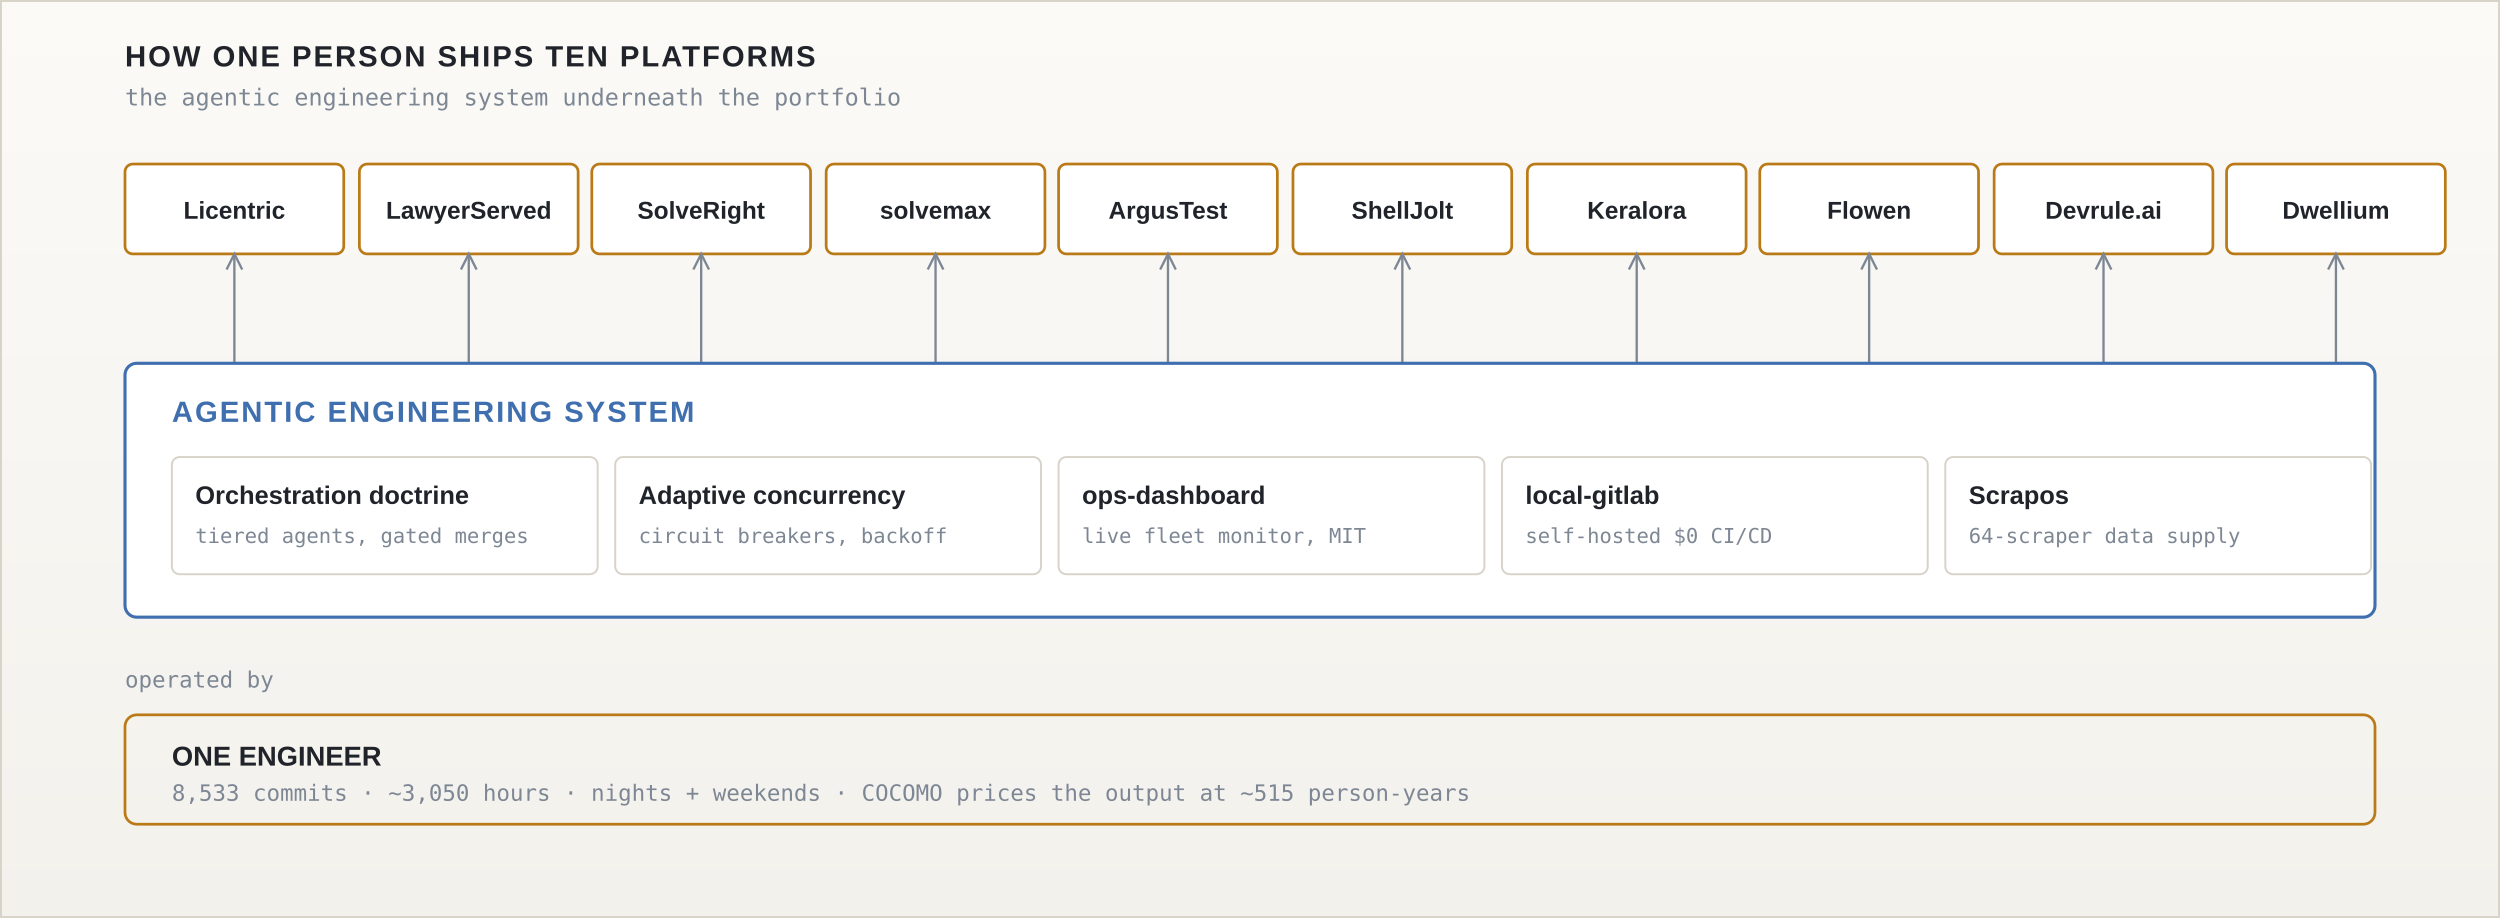
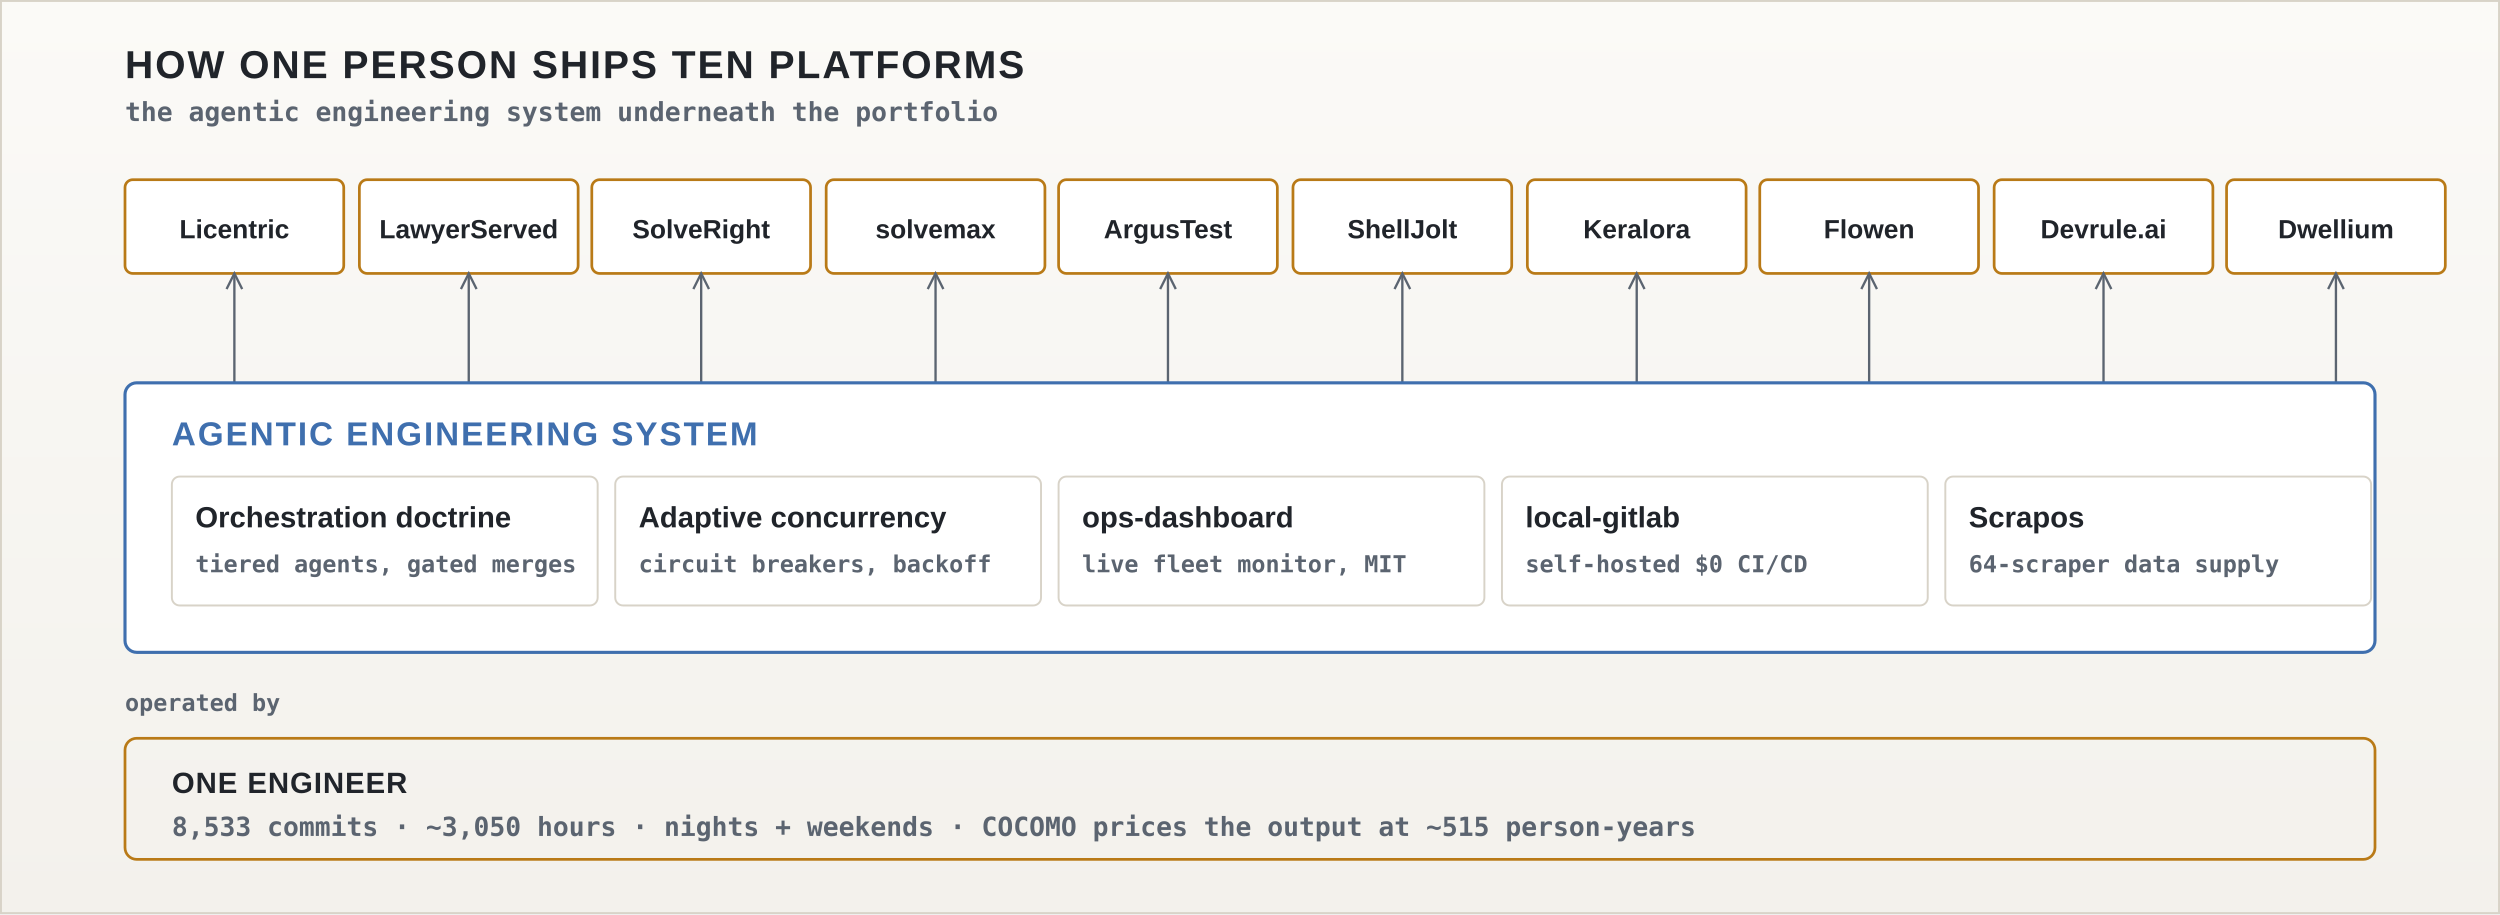
- <svg xmlns="http://www.w3.org/2000/svg" width="1280" height="470" viewBox="0 0 1280 470" role="img" aria-label="Diagram: an agentic engineering system of orchestration, concurrency control, monitoring, CI and data supply drives ten production platforms">
+ <svg xmlns="http://www.w3.org/2000/svg" width="1280" height="468" viewBox="0 0 1280 468" role="img" aria-label="Diagram: one engineer operates an agentic engineering system of orchestration doctrine, adaptive concurrency, live fleet monitoring, self-hosted CI and data supply, which ships ten production platforms. 8,533 commits, about 3,050 hours, COCOMO-priced at about 515 person-years.">
  <defs>
    <linearGradient id="g" x1="0" y1="0" x2="0" y2="1">
      <stop offset="0" stop-color="#fbfaf7" />
      <stop offset="1" stop-color="#f3f1ec" />
    </linearGradient>
  </defs>
-   <rect width="1280" height="470" fill="url(#g)" />
-   <rect x="0.5" y="0.5" width="1279" height="469" fill="none" stroke="#d8d3c8" />
-   <text x="64" y="34" font-family="Avenir Next, Helvetica Neue, Arial, sans-serif" font-size="15" font-weight="600" letter-spacing="1" fill="#20242a">HOW ONE PERSON SHIPS TEN PLATFORMS</text>
-   <text x="64" y="54" font-family="SF Mono, Menlo, Consolas, monospace" font-size="12" fill="#7d8794">the agentic engineering system underneath the portfolio</text>
-   <rect x="64" y="84" width="112" height="46" rx="4" fill="#ffffff" stroke="#b97a17" stroke-width="1.4" />
-   <text x="120" y="112" font-family="Avenir Next, Helvetica Neue, Arial, sans-serif" font-size="12.5" font-weight="600" fill="#20242a" text-anchor="middle">Licentric</text>
-   <rect x="184" y="84" width="112" height="46" rx="4" fill="#ffffff" stroke="#b97a17" stroke-width="1.4" />
-   <text x="240" y="112" font-family="Avenir Next, Helvetica Neue, Arial, sans-serif" font-size="12.5" font-weight="600" fill="#20242a" text-anchor="middle">LawyerServed</text>
-   <rect x="303" y="84" width="112" height="46" rx="4" fill="#ffffff" stroke="#b97a17" stroke-width="1.4" />
-   <text x="359" y="112" font-family="Avenir Next, Helvetica Neue, Arial, sans-serif" font-size="12.5" font-weight="600" fill="#20242a" text-anchor="middle">SolveRight</text>
-   <rect x="423" y="84" width="112" height="46" rx="4" fill="#ffffff" stroke="#b97a17" stroke-width="1.4" />
-   <text x="479" y="112" font-family="Avenir Next, Helvetica Neue, Arial, sans-serif" font-size="12.5" font-weight="600" fill="#20242a" text-anchor="middle">solvemax</text>
-   <rect x="542" y="84" width="112" height="46" rx="4" fill="#ffffff" stroke="#b97a17" stroke-width="1.4" />
-   <text x="598" y="112" font-family="Avenir Next, Helvetica Neue, Arial, sans-serif" font-size="12.5" font-weight="600" fill="#20242a" text-anchor="middle">ArgusTest</text>
-   <rect x="662" y="84" width="112" height="46" rx="4" fill="#ffffff" stroke="#b97a17" stroke-width="1.4" />
-   <text x="718" y="112" font-family="Avenir Next, Helvetica Neue, Arial, sans-serif" font-size="12.5" font-weight="600" fill="#20242a" text-anchor="middle">ShellJolt</text>
-   <rect x="782" y="84" width="112" height="46" rx="4" fill="#ffffff" stroke="#b97a17" stroke-width="1.4" />
-   <text x="838" y="112" font-family="Avenir Next, Helvetica Neue, Arial, sans-serif" font-size="12.5" font-weight="600" fill="#20242a" text-anchor="middle">Keralora</text>
-   <rect x="901" y="84" width="112" height="46" rx="4" fill="#ffffff" stroke="#b97a17" stroke-width="1.4" />
-   <text x="957" y="112" font-family="Avenir Next, Helvetica Neue, Arial, sans-serif" font-size="12.5" font-weight="600" fill="#20242a" text-anchor="middle">Flowen</text>
-   <rect x="1021" y="84" width="112" height="46" rx="4" fill="#ffffff" stroke="#b97a17" stroke-width="1.4" />
-   <text x="1077" y="112" font-family="Avenir Next, Helvetica Neue, Arial, sans-serif" font-size="12.5" font-weight="600" fill="#20242a" text-anchor="middle">Devrule.ai</text>
-   <rect x="1140" y="84" width="112" height="46" rx="4" fill="#ffffff" stroke="#b97a17" stroke-width="1.4" />
-   <text x="1196" y="112" font-family="Avenir Next, Helvetica Neue, Arial, sans-serif" font-size="12.5" font-weight="600" fill="#20242a" text-anchor="middle">Dwellium</text>
-   <line x1="120" y1="186" x2="120" y2="130" stroke="#7d8794" stroke-width="1.2" marker-end="none" />
-   <path d="M 116 138 L 120 130 L 124 138" fill="none" stroke="#7d8794" stroke-width="1.2" />
-   <line x1="240" y1="186" x2="240" y2="130" stroke="#7d8794" stroke-width="1.2" marker-end="none" />
-   <path d="M 236 138 L 240 130 L 244 138" fill="none" stroke="#7d8794" stroke-width="1.2" />
-   <line x1="359" y1="186" x2="359" y2="130" stroke="#7d8794" stroke-width="1.2" marker-end="none" />
-   <path d="M 355 138 L 359 130 L 363 138" fill="none" stroke="#7d8794" stroke-width="1.2" />
-   <line x1="479" y1="186" x2="479" y2="130" stroke="#7d8794" stroke-width="1.2" marker-end="none" />
-   <path d="M 475 138 L 479 130 L 483 138" fill="none" stroke="#7d8794" stroke-width="1.2" />
-   <line x1="598" y1="186" x2="598" y2="130" stroke="#7d8794" stroke-width="1.2" marker-end="none" />
-   <path d="M 594 138 L 598 130 L 602 138" fill="none" stroke="#7d8794" stroke-width="1.2" />
-   <line x1="718" y1="186" x2="718" y2="130" stroke="#7d8794" stroke-width="1.2" marker-end="none" />
-   <path d="M 714 138 L 718 130 L 722 138" fill="none" stroke="#7d8794" stroke-width="1.2" />
-   <line x1="838" y1="186" x2="838" y2="130" stroke="#7d8794" stroke-width="1.2" marker-end="none" />
-   <path d="M 834 138 L 838 130 L 842 138" fill="none" stroke="#7d8794" stroke-width="1.2" />
-   <line x1="957" y1="186" x2="957" y2="130" stroke="#7d8794" stroke-width="1.2" marker-end="none" />
-   <path d="M 953 138 L 957 130 L 961 138" fill="none" stroke="#7d8794" stroke-width="1.2" />
-   <line x1="1077" y1="186" x2="1077" y2="130" stroke="#7d8794" stroke-width="1.2" marker-end="none" />
-   <path d="M 1073 138 L 1077 130 L 1081 138" fill="none" stroke="#7d8794" stroke-width="1.2" />
-   <line x1="1196" y1="186" x2="1196" y2="130" stroke="#7d8794" stroke-width="1.2" marker-end="none" />
-   <path d="M 1192 138 L 1196 130 L 1200 138" fill="none" stroke="#7d8794" stroke-width="1.2" />
-   <rect x="64" y="186" width="1152" height="130" rx="6" fill="#ffffff" stroke="#3f6fae" stroke-width="1.6" />
-   <text x="88" y="216" font-family="Avenir Next, Helvetica Neue, Arial, sans-serif" font-size="15" font-weight="700" letter-spacing="1" fill="#3f6fae">AGENTIC ENGINEERING SYSTEM</text>
-   <rect x="88" y="234" width="218" height="60" rx="4" fill="none" stroke="#d8d3c8" />
-   <text x="100" y="258" font-family="Avenir Next, Helvetica Neue, Arial, sans-serif" font-size="13" font-weight="600" fill="#20242a">Orchestration doctrine</text>
-   <text x="100" y="278" font-family="SF Mono, Menlo, Consolas, monospace" font-size="10.5" fill="#7d8794">tiered agents, gated merges</text>
-   <rect x="315" y="234" width="218" height="60" rx="4" fill="none" stroke="#d8d3c8" />
-   <text x="327" y="258" font-family="Avenir Next, Helvetica Neue, Arial, sans-serif" font-size="13" font-weight="600" fill="#20242a">Adaptive concurrency</text>
-   <text x="327" y="278" font-family="SF Mono, Menlo, Consolas, monospace" font-size="10.5" fill="#7d8794">circuit breakers, backoff</text>
-   <rect x="542" y="234" width="218" height="60" rx="4" fill="none" stroke="#d8d3c8" />
-   <text x="554" y="258" font-family="Avenir Next, Helvetica Neue, Arial, sans-serif" font-size="13" font-weight="600" fill="#20242a">ops-dashboard</text>
-   <text x="554" y="278" font-family="SF Mono, Menlo, Consolas, monospace" font-size="10.5" fill="#7d8794">live fleet monitor, MIT</text>
-   <rect x="769" y="234" width="218" height="60" rx="4" fill="none" stroke="#d8d3c8" />
-   <text x="781" y="258" font-family="Avenir Next, Helvetica Neue, Arial, sans-serif" font-size="13" font-weight="600" fill="#20242a">local-gitlab</text>
-   <text x="781" y="278" font-family="SF Mono, Menlo, Consolas, monospace" font-size="10.5" fill="#7d8794">self-hosted $0 CI/CD</text>
-   <rect x="996" y="234" width="218" height="60" rx="4" fill="none" stroke="#d8d3c8" />
-   <text x="1008" y="258" font-family="Avenir Next, Helvetica Neue, Arial, sans-serif" font-size="13" font-weight="600" fill="#20242a">Scrapos</text>
-   <text x="1008" y="278" font-family="SF Mono, Menlo, Consolas, monospace" font-size="10.5" fill="#7d8794">64-scraper data supply</text>
-   <text x="64" y="352" font-family="SF Mono, Menlo, Consolas, monospace" font-size="11.5" fill="#7d8794">operated by</text>
-   <rect x="64" y="366" width="1152" height="56" rx="6" fill="none" stroke="#b97a17" stroke-width="1.4" />
-   <text x="88" y="392" font-family="Avenir Next, Helvetica Neue, Arial, sans-serif" font-size="14" font-weight="700" fill="#20242a">ONE ENGINEER</text>
-   <text x="88" y="410" font-family="SF Mono, Menlo, Consolas, monospace" font-size="11.5" fill="#7d8794">8,533 commits · ~3,050 hours · nights + weekends · COCOMO prices the output at ~515 person-years</text>
+   <rect width="1280" height="468" fill="url(#g)" />
+   <rect x="0.5" y="0.5" width="1279" height="467" fill="none" stroke="#d8d3c8" />
+   <text x="64" y="40" font-family="Avenir Next, Helvetica Neue, Arial, sans-serif" font-size="20" font-weight="700" letter-spacing="1" fill="#20242a">HOW ONE PERSON SHIPS TEN PLATFORMS</text>
+   <text x="64" y="62" font-family="SF Mono, Menlo, Consolas, monospace" font-size="13.5" font-weight="600" fill="#5b6470">the agentic engineering system underneath the portfolio</text>
+   <rect x="64" y="92" width="112" height="48" rx="4" fill="#ffffff" stroke="#b97a17" stroke-width="1.4" />
+   <text x="120" y="122" font-family="Avenir Next, Helvetica Neue, Arial, sans-serif" font-size="13.5" font-weight="600" fill="#20242a" text-anchor="middle">Licentric</text>
+   <rect x="184" y="92" width="112" height="48" rx="4" fill="#ffffff" stroke="#b97a17" stroke-width="1.4" />
+   <text x="240" y="122" font-family="Avenir Next, Helvetica Neue, Arial, sans-serif" font-size="13.5" font-weight="600" fill="#20242a" text-anchor="middle">LawyerServed</text>
+   <rect x="303" y="92" width="112" height="48" rx="4" fill="#ffffff" stroke="#b97a17" stroke-width="1.4" />
+   <text x="359" y="122" font-family="Avenir Next, Helvetica Neue, Arial, sans-serif" font-size="13.5" font-weight="600" fill="#20242a" text-anchor="middle">SolveRight</text>
+   <rect x="423" y="92" width="112" height="48" rx="4" fill="#ffffff" stroke="#b97a17" stroke-width="1.4" />
+   <text x="479" y="122" font-family="Avenir Next, Helvetica Neue, Arial, sans-serif" font-size="13.5" font-weight="600" fill="#20242a" text-anchor="middle">solvemax</text>
+   <rect x="542" y="92" width="112" height="48" rx="4" fill="#ffffff" stroke="#b97a17" stroke-width="1.4" />
+   <text x="598" y="122" font-family="Avenir Next, Helvetica Neue, Arial, sans-serif" font-size="13.5" font-weight="600" fill="#20242a" text-anchor="middle">ArgusTest</text>
+   <rect x="662" y="92" width="112" height="48" rx="4" fill="#ffffff" stroke="#b97a17" stroke-width="1.4" />
+   <text x="718" y="122" font-family="Avenir Next, Helvetica Neue, Arial, sans-serif" font-size="13.5" font-weight="600" fill="#20242a" text-anchor="middle">ShellJolt</text>
+   <rect x="782" y="92" width="112" height="48" rx="4" fill="#ffffff" stroke="#b97a17" stroke-width="1.4" />
+   <text x="838" y="122" font-family="Avenir Next, Helvetica Neue, Arial, sans-serif" font-size="13.5" font-weight="600" fill="#20242a" text-anchor="middle">Keralora</text>
+   <rect x="901" y="92" width="112" height="48" rx="4" fill="#ffffff" stroke="#b97a17" stroke-width="1.4" />
+   <text x="957" y="122" font-family="Avenir Next, Helvetica Neue, Arial, sans-serif" font-size="13.5" font-weight="600" fill="#20242a" text-anchor="middle">Flowen</text>
+   <rect x="1021" y="92" width="112" height="48" rx="4" fill="#ffffff" stroke="#b97a17" stroke-width="1.4" />
+   <text x="1077" y="122" font-family="Avenir Next, Helvetica Neue, Arial, sans-serif" font-size="13.5" font-weight="600" fill="#20242a" text-anchor="middle">Devrule.ai</text>
+   <rect x="1140" y="92" width="112" height="48" rx="4" fill="#ffffff" stroke="#b97a17" stroke-width="1.4" />
+   <text x="1196" y="122" font-family="Avenir Next, Helvetica Neue, Arial, sans-serif" font-size="13.5" font-weight="600" fill="#20242a" text-anchor="middle">Dwellium</text>
+   <line x1="120" y1="196" x2="120" y2="140" stroke="#5b6470" stroke-width="1.2" />
+   <path d="M 116 148 L 120 140 L 124 148" fill="none" stroke="#5b6470" stroke-width="1.2" />
+   <line x1="240" y1="196" x2="240" y2="140" stroke="#5b6470" stroke-width="1.2" />
+   <path d="M 236 148 L 240 140 L 244 148" fill="none" stroke="#5b6470" stroke-width="1.2" />
+   <line x1="359" y1="196" x2="359" y2="140" stroke="#5b6470" stroke-width="1.2" />
+   <path d="M 355 148 L 359 140 L 363 148" fill="none" stroke="#5b6470" stroke-width="1.2" />
+   <line x1="479" y1="196" x2="479" y2="140" stroke="#5b6470" stroke-width="1.2" />
+   <path d="M 475 148 L 479 140 L 483 148" fill="none" stroke="#5b6470" stroke-width="1.2" />
+   <line x1="598" y1="196" x2="598" y2="140" stroke="#5b6470" stroke-width="1.2" />
+   <path d="M 594 148 L 598 140 L 602 148" fill="none" stroke="#5b6470" stroke-width="1.2" />
+   <line x1="718" y1="196" x2="718" y2="140" stroke="#5b6470" stroke-width="1.2" />
+   <path d="M 714 148 L 718 140 L 722 148" fill="none" stroke="#5b6470" stroke-width="1.2" />
+   <line x1="838" y1="196" x2="838" y2="140" stroke="#5b6470" stroke-width="1.2" />
+   <path d="M 834 148 L 838 140 L 842 148" fill="none" stroke="#5b6470" stroke-width="1.2" />
+   <line x1="957" y1="196" x2="957" y2="140" stroke="#5b6470" stroke-width="1.2" />
+   <path d="M 953 148 L 957 140 L 961 148" fill="none" stroke="#5b6470" stroke-width="1.2" />
+   <line x1="1077" y1="196" x2="1077" y2="140" stroke="#5b6470" stroke-width="1.2" />
+   <path d="M 1073 148 L 1077 140 L 1081 148" fill="none" stroke="#5b6470" stroke-width="1.2" />
+   <line x1="1196" y1="196" x2="1196" y2="140" stroke="#5b6470" stroke-width="1.2" />
+   <path d="M 1192 148 L 1196 140 L 1200 148" fill="none" stroke="#5b6470" stroke-width="1.2" />
+   <rect x="64" y="196" width="1152" height="138" rx="6" fill="#ffffff" stroke="#3f6fae" stroke-width="1.6" />
+   <text x="88" y="228" font-family="Avenir Next, Helvetica Neue, Arial, sans-serif" font-size="17" font-weight="700" letter-spacing="1" fill="#3f6fae">AGENTIC ENGINEERING SYSTEM</text>
+   <rect x="88" y="244" width="218" height="66" rx="4" fill="none" stroke="#d8d3c8" />
+   <text x="100" y="270" font-family="Avenir Next, Helvetica Neue, Arial, sans-serif" font-size="15" font-weight="600" fill="#20242a">Orchestration doctrine</text>
+   <text x="100" y="293" font-family="SF Mono, Menlo, Consolas, monospace" font-size="12" font-weight="600" fill="#5b6470">tiered agents, gated merges</text>
+   <rect x="315" y="244" width="218" height="66" rx="4" fill="none" stroke="#d8d3c8" />
+   <text x="327" y="270" font-family="Avenir Next, Helvetica Neue, Arial, sans-serif" font-size="15" font-weight="600" fill="#20242a">Adaptive concurrency</text>
+   <text x="327" y="293" font-family="SF Mono, Menlo, Consolas, monospace" font-size="12" font-weight="600" fill="#5b6470">circuit breakers, backoff</text>
+   <rect x="542" y="244" width="218" height="66" rx="4" fill="none" stroke="#d8d3c8" />
+   <text x="554" y="270" font-family="Avenir Next, Helvetica Neue, Arial, sans-serif" font-size="15" font-weight="600" fill="#20242a">ops-dashboard</text>
+   <text x="554" y="293" font-family="SF Mono, Menlo, Consolas, monospace" font-size="12" font-weight="600" fill="#5b6470">live fleet monitor, MIT</text>
+   <rect x="769" y="244" width="218" height="66" rx="4" fill="none" stroke="#d8d3c8" />
+   <text x="781" y="270" font-family="Avenir Next, Helvetica Neue, Arial, sans-serif" font-size="15" font-weight="600" fill="#20242a">local-gitlab</text>
+   <text x="781" y="293" font-family="SF Mono, Menlo, Consolas, monospace" font-size="12" font-weight="600" fill="#5b6470">self-hosted $0 CI/CD</text>
+   <rect x="996" y="244" width="218" height="66" rx="4" fill="none" stroke="#d8d3c8" />
+   <text x="1008" y="270" font-family="Avenir Next, Helvetica Neue, Arial, sans-serif" font-size="15" font-weight="600" fill="#20242a">Scrapos</text>
+   <text x="1008" y="293" font-family="SF Mono, Menlo, Consolas, monospace" font-size="12" font-weight="600" fill="#5b6470">64-scraper data supply</text>
+   <text x="64" y="364" font-family="SF Mono, Menlo, Consolas, monospace" font-size="12" font-weight="600" fill="#5b6470">operated by</text>
+   <rect x="64" y="378" width="1152" height="62" rx="6" fill="none" stroke="#b97a17" stroke-width="1.4" />
+   <text x="88" y="406" font-family="Avenir Next, Helvetica Neue, Arial, sans-serif" font-size="15" font-weight="700" letter-spacing="0.5" fill="#20242a">ONE ENGINEER</text>
+   <text x="88" y="428" font-family="SF Mono, Menlo, Consolas, monospace" font-size="13.5" font-weight="600" fill="#5b6470">8,533 commits · ~3,050 hours · nights + weekends · COCOMO prices the output at ~515 person-years</text>
</svg>
